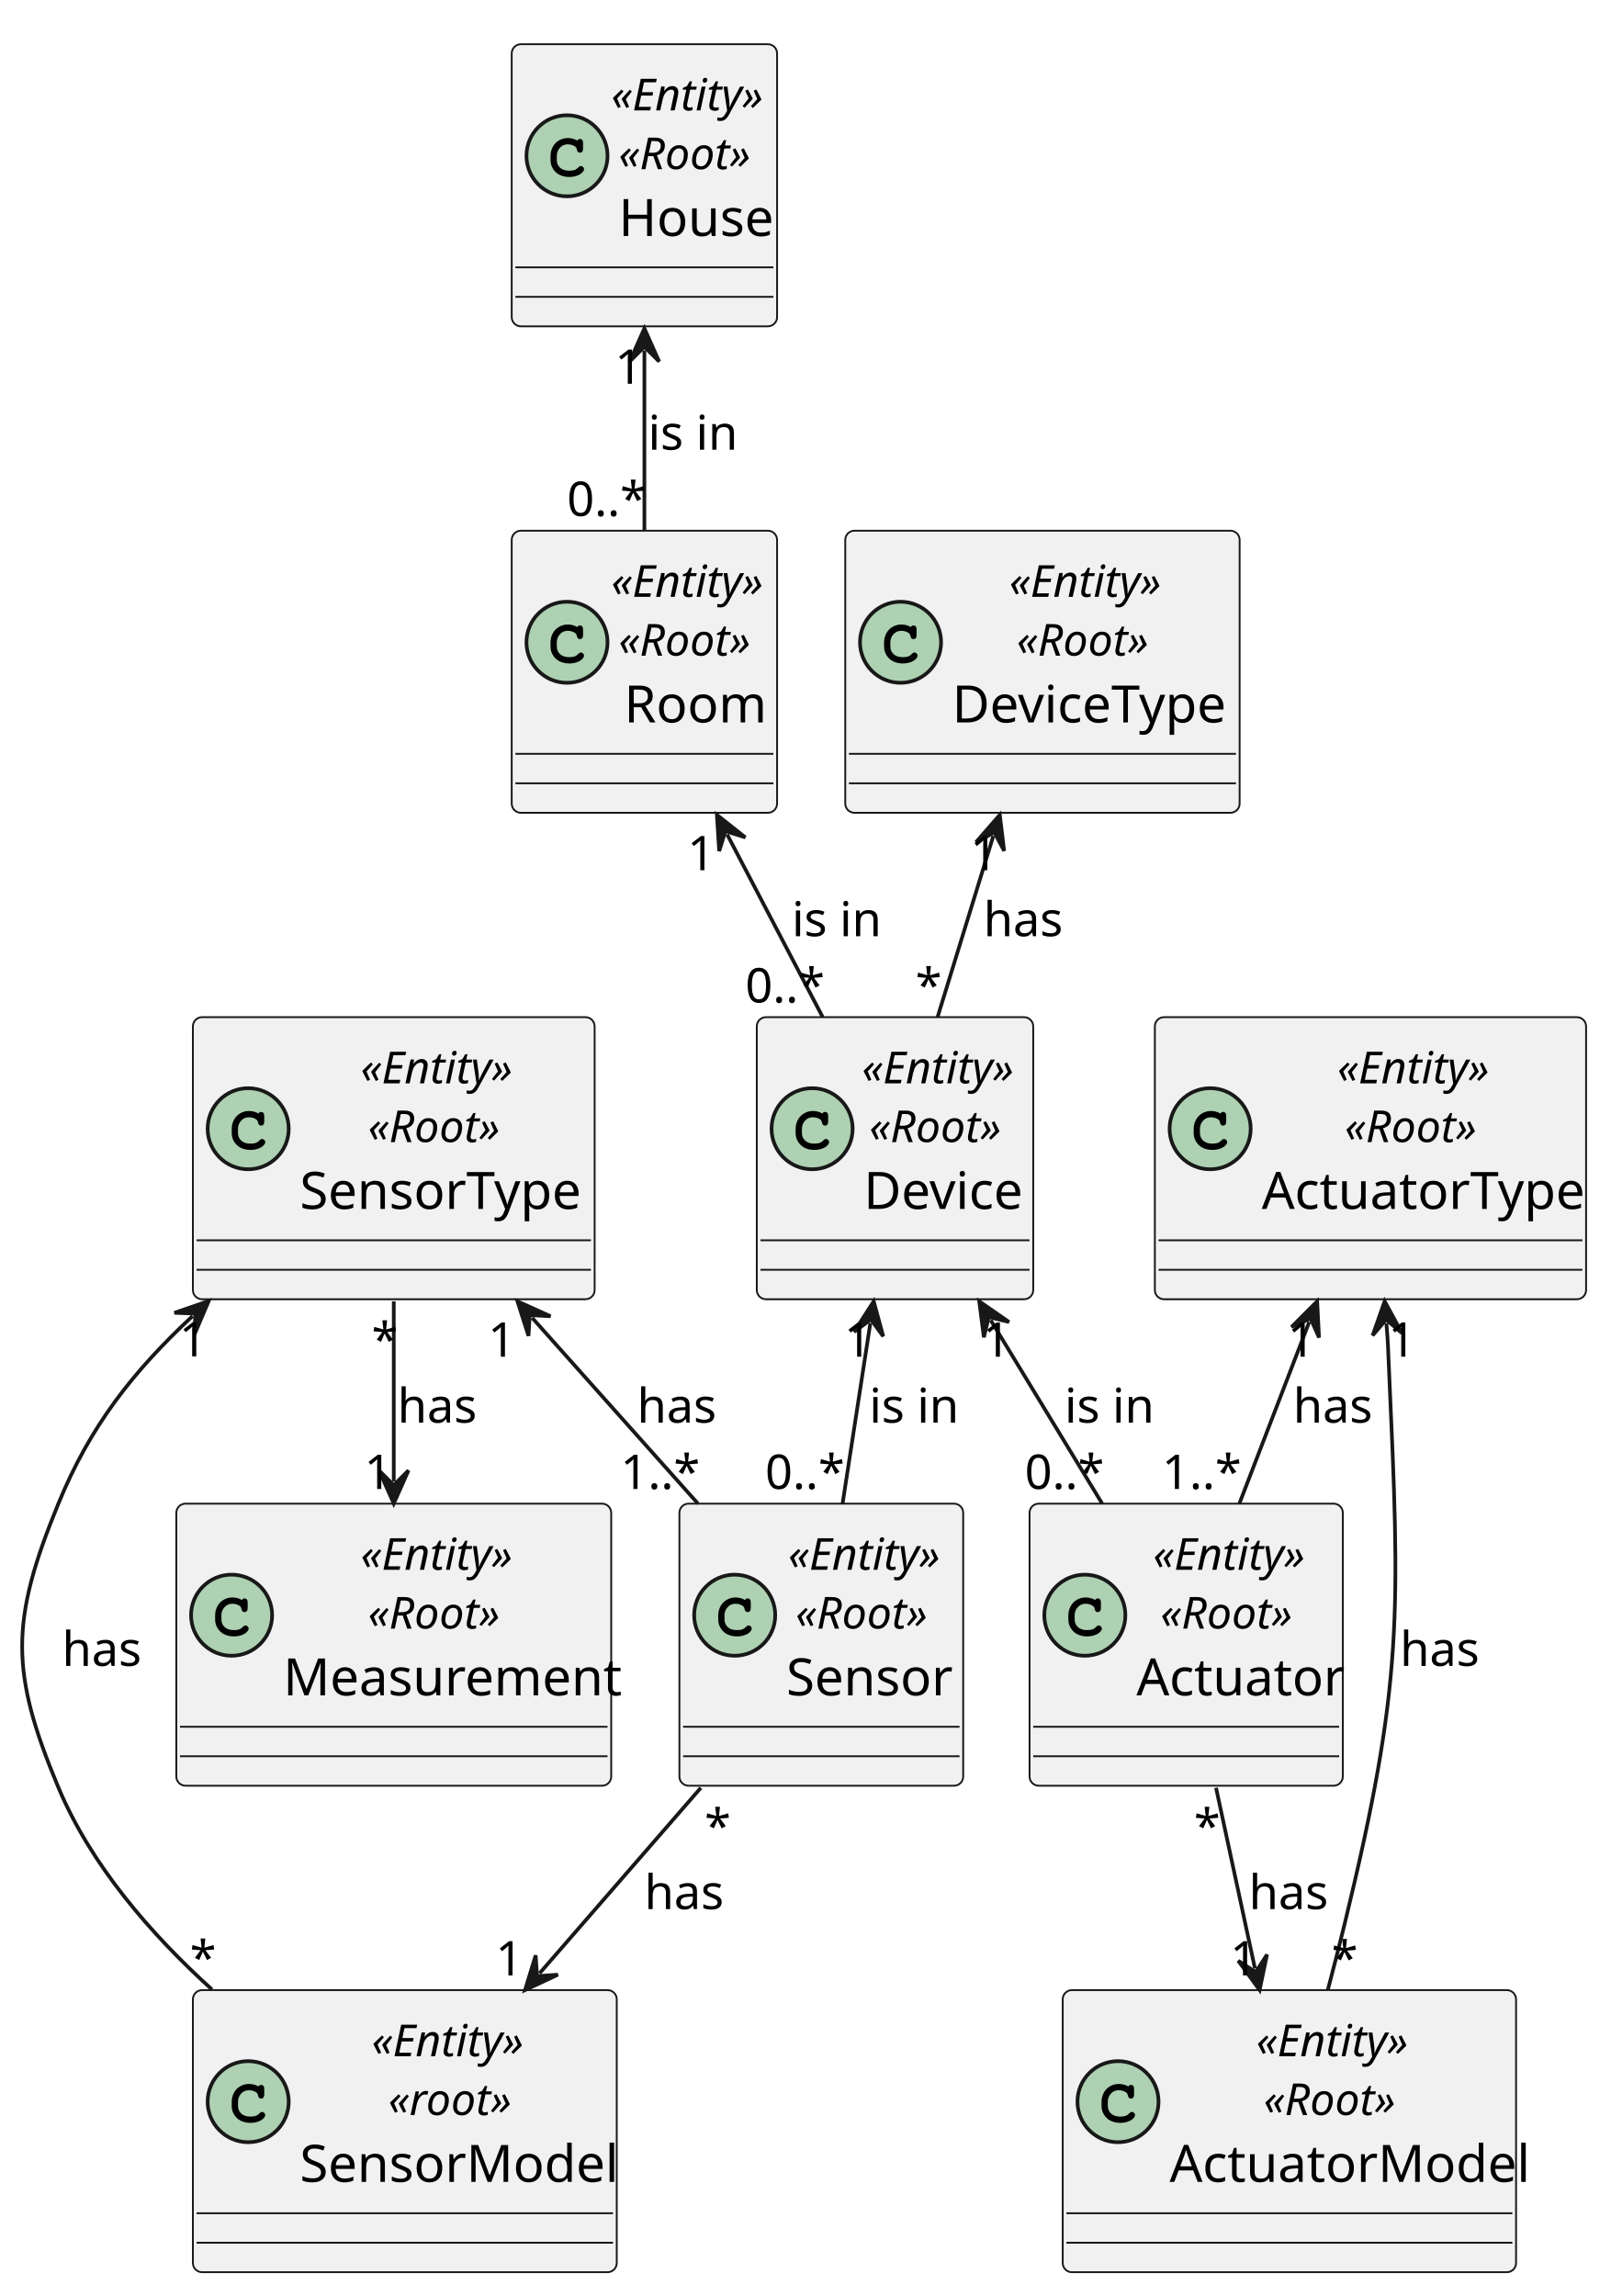
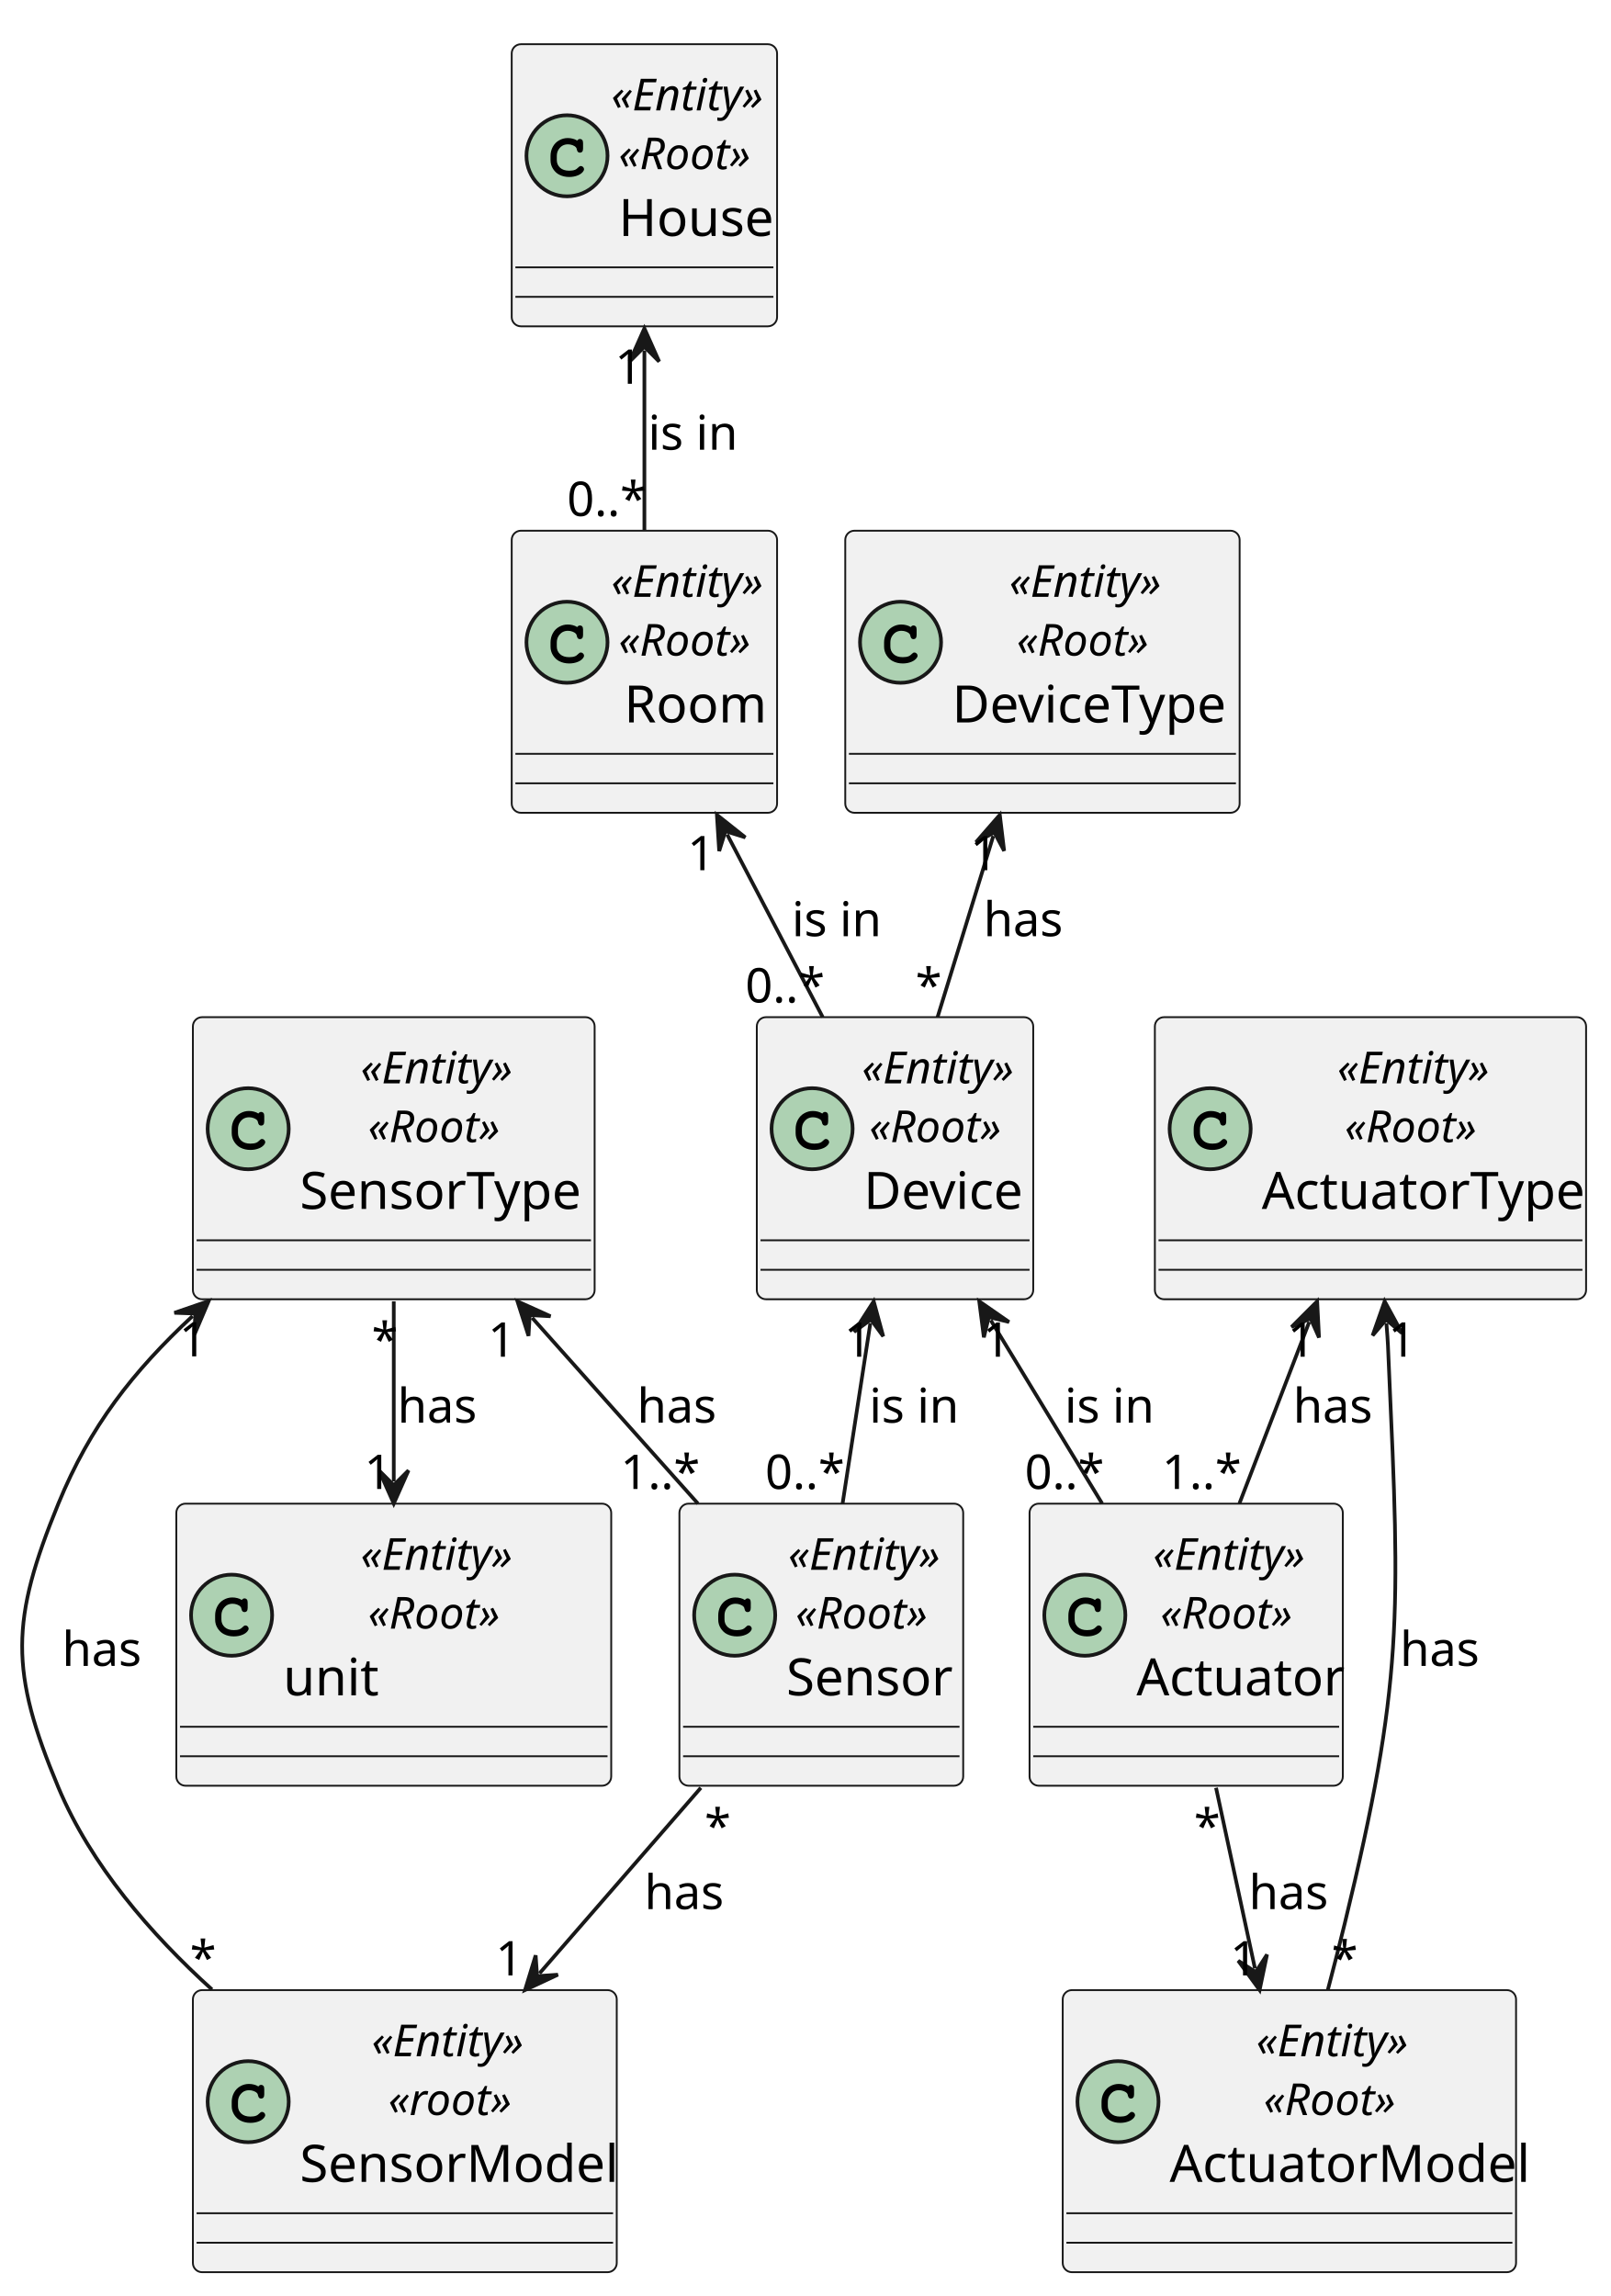
<svg xmlns="http://www.w3.org/2000/svg" contentStyleType="text/css" height="623px" preserveAspectRatio="none" style="width:437px;height:623px;background:#FFFFFF;" version="1.1" viewBox="0 0 437 623" width="437px" zoomAndPan="magnify">
  <defs />
  <g>
    <g id="elem_House">
      <rect codeLine="3" fill="#F1F1F1" height="76.543" id="House" rx="2.5" ry="2.5" style="stroke:#181818;stroke-width:0.5;" width="72" x="138.837" y="12" />
      <ellipse cx="153.837" cy="42.272" fill="#ADD1B2" rx="11" ry="11" style="stroke:#181818;stroke-width:1.0;" />
      <path d="M156.603,38.147 Q156.759,37.928 156.947,37.818 Q157.134,37.709 157.353,37.709 Q157.728,37.709 157.962,37.975 Q158.197,38.225 158.197,38.834 L158.197,40.287 Q158.197,40.897 157.962,41.162 Q157.728,41.428 157.353,41.428 Q157.009,41.428 156.806,41.225 Q156.603,41.037 156.494,40.522 Q156.447,40.162 156.259,39.975 Q155.931,39.6 155.322,39.381 Q154.712,39.162 154.087,39.162 Q153.322,39.162 152.681,39.49 Q152.056,39.818 151.556,40.568 Q151.072,41.318 151.072,42.35 L151.072,43.443 Q151.072,44.678 151.962,45.506 Q152.853,46.318 154.447,46.318 Q155.384,46.318 156.041,46.068 Q156.431,45.912 156.853,45.475 Q157.119,45.209 157.259,45.131 Q157.416,45.053 157.619,45.053 Q157.947,45.053 158.197,45.318 Q158.462,45.568 158.462,45.912 Q158.462,46.256 158.119,46.662 Q157.619,47.24 156.822,47.568 Q155.744,48.022 154.447,48.022 Q152.931,48.022 151.728,47.397 Q150.744,46.897 150.056,45.834 Q149.369,44.756 149.369,43.475 L149.369,42.318 Q149.369,40.99 149.978,39.85 Q150.603,38.693 151.697,38.084 Q152.791,37.459 154.025,37.459 Q154.759,37.459 155.4,37.631 Q156.056,37.787 156.603,38.147 Z " fill="#000000" />
-       <text fill="#000000" font-family="sans-serif" font-size="12" font-style="italic" lengthAdjust="spacing" textLength="44" x="165.837" y="29.949">«Entity»</text>
-       <text fill="#000000" font-family="sans-serif" font-size="12" font-style="italic" lengthAdjust="spacing" textLength="40" x="167.837" y="45.91">«Root»</text>
-       <text fill="#000000" font-family="sans-serif" font-size="14" lengthAdjust="spacing" textLength="40" x="167.837" y="64.029">House</text>
+       <text fill="#000000" font-family="sans-serif" font-size="12" font-style="italic" lengthAdjust="spacing" textLength="44" x="165.837" y="29.949">«Entity»
+             </text>
+       <text fill="#000000" font-family="sans-serif" font-size="12" font-style="italic" lengthAdjust="spacing" textLength="40" x="167.837" y="45.91">«Root»
+             </text>
+       <text fill="#000000" font-family="sans-serif" font-size="14" lengthAdjust="spacing" textLength="40" x="167.837" y="64.029">House
+             </text>
      <line style="stroke:#181818;stroke-width:0.5;" x1="139.837" x2="209.837" y1="72.543" y2="72.543" />
      <line style="stroke:#181818;stroke-width:0.5;" x1="139.837" x2="209.837" y1="80.543" y2="80.543" />
    </g>
    <g id="elem_Room">
      <rect codeLine="4" fill="#F1F1F1" height="76.543" id="Room" rx="2.5" ry="2.5" style="stroke:#181818;stroke-width:0.5;" width="72" x="138.837" y="144" />
      <ellipse cx="153.837" cy="174.272" fill="#ADD1B2" rx="11" ry="11" style="stroke:#181818;stroke-width:1.0;" />
      <path d="M156.603,170.147 Q156.759,169.928 156.947,169.818 Q157.134,169.709 157.353,169.709 Q157.728,169.709 157.962,169.975 Q158.197,170.225 158.197,170.834 L158.197,172.287 Q158.197,172.897 157.962,173.162 Q157.728,173.428 157.353,173.428 Q157.009,173.428 156.806,173.225 Q156.603,173.037 156.494,172.522 Q156.447,172.162 156.259,171.975 Q155.931,171.6 155.322,171.381 Q154.712,171.162 154.087,171.162 Q153.322,171.162 152.681,171.49 Q152.056,171.818 151.556,172.568 Q151.072,173.318 151.072,174.35 L151.072,175.443 Q151.072,176.678 151.962,177.506 Q152.853,178.318 154.447,178.318 Q155.384,178.318 156.041,178.068 Q156.431,177.912 156.853,177.475 Q157.119,177.209 157.259,177.131 Q157.416,177.053 157.619,177.053 Q157.947,177.053 158.197,177.318 Q158.462,177.568 158.462,177.912 Q158.462,178.256 158.119,178.662 Q157.619,179.24 156.822,179.568 Q155.744,180.022 154.447,180.022 Q152.931,180.022 151.728,179.397 Q150.744,178.897 150.056,177.834 Q149.369,176.756 149.369,175.475 L149.369,174.318 Q149.369,172.99 149.978,171.85 Q150.603,170.693 151.697,170.084 Q152.791,169.459 154.025,169.459 Q154.759,169.459 155.4,169.631 Q156.056,169.787 156.603,170.147 Z " fill="#000000" />
-       <text fill="#000000" font-family="sans-serif" font-size="12" font-style="italic" lengthAdjust="spacing" textLength="44" x="165.837" y="161.949">«Entity»</text>
-       <text fill="#000000" font-family="sans-serif" font-size="12" font-style="italic" lengthAdjust="spacing" textLength="40" x="167.837" y="177.91">«Root»</text>
-       <text fill="#000000" font-family="sans-serif" font-size="14" lengthAdjust="spacing" textLength="37" x="169.337" y="196.029">Room</text>
+       <text fill="#000000" font-family="sans-serif" font-size="12" font-style="italic" lengthAdjust="spacing" textLength="44" x="165.837" y="161.949">«Entity»
+             </text>
+       <text fill="#000000" font-family="sans-serif" font-size="12" font-style="italic" lengthAdjust="spacing" textLength="40" x="167.837" y="177.91">«Root»
+             </text>
+       <text fill="#000000" font-family="sans-serif" font-size="14" lengthAdjust="spacing" textLength="37" x="169.337" y="196.029">Room
+             </text>
      <line style="stroke:#181818;stroke-width:0.5;" x1="139.837" x2="209.837" y1="204.543" y2="204.543" />
      <line style="stroke:#181818;stroke-width:0.5;" x1="139.837" x2="209.837" y1="212.543" y2="212.543" />
    </g>
    <g id="elem_Device">
      <rect codeLine="5" fill="#F1F1F1" height="76.543" id="Device" rx="2.5" ry="2.5" style="stroke:#181818;stroke-width:0.5;" width="75" x="205.337" y="276" />
      <ellipse cx="220.337" cy="306.272" fill="#ADD1B2" rx="11" ry="11" style="stroke:#181818;stroke-width:1.0;" />
      <path d="M223.103,302.147 Q223.259,301.928 223.447,301.818 Q223.634,301.709 223.853,301.709 Q224.228,301.709 224.462,301.975 Q224.697,302.225 224.697,302.834 L224.697,304.287 Q224.697,304.897 224.462,305.162 Q224.228,305.428 223.853,305.428 Q223.509,305.428 223.306,305.225 Q223.103,305.037 222.994,304.522 Q222.947,304.162 222.759,303.975 Q222.431,303.6 221.822,303.381 Q221.212,303.162 220.587,303.162 Q219.822,303.162 219.181,303.49 Q218.556,303.818 218.056,304.568 Q217.572,305.318 217.572,306.35 L217.572,307.443 Q217.572,308.678 218.462,309.506 Q219.353,310.318 220.947,310.318 Q221.884,310.318 222.541,310.068 Q222.931,309.912 223.353,309.475 Q223.619,309.209 223.759,309.131 Q223.916,309.053 224.119,309.053 Q224.447,309.053 224.697,309.318 Q224.962,309.568 224.962,309.912 Q224.962,310.256 224.619,310.662 Q224.119,311.24 223.322,311.568 Q222.244,312.022 220.947,312.022 Q219.431,312.022 218.228,311.397 Q217.244,310.897 216.556,309.834 Q215.869,308.756 215.869,307.475 L215.869,306.318 Q215.869,304.99 216.478,303.85 Q217.103,302.693 218.197,302.084 Q219.291,301.459 220.525,301.459 Q221.259,301.459 221.9,301.631 Q222.556,301.787 223.103,302.147 Z " fill="#000000" />
-       <text fill="#000000" font-family="sans-serif" font-size="12" font-style="italic" lengthAdjust="spacing" textLength="44" x="233.837" y="293.949">«Entity»</text>
-       <text fill="#000000" font-family="sans-serif" font-size="12" font-style="italic" lengthAdjust="spacing" textLength="40" x="235.837" y="309.91">«Root»</text>
-       <text fill="#000000" font-family="sans-serif" font-size="14" lengthAdjust="spacing" textLength="43" x="234.337" y="328.029">Device</text>
+       <text fill="#000000" font-family="sans-serif" font-size="12" font-style="italic" lengthAdjust="spacing" textLength="44" x="233.837" y="293.949">«Entity»
+             </text>
+       <text fill="#000000" font-family="sans-serif" font-size="12" font-style="italic" lengthAdjust="spacing" textLength="40" x="235.837" y="309.91">«Root»
+             </text>
+       <text fill="#000000" font-family="sans-serif" font-size="14" lengthAdjust="spacing" textLength="43" x="234.337" y="328.029">Device
+             </text>
      <line style="stroke:#181818;stroke-width:0.5;" x1="206.337" x2="279.337" y1="336.543" y2="336.543" />
      <line style="stroke:#181818;stroke-width:0.5;" x1="206.337" x2="279.337" y1="344.543" y2="344.543" />
    </g>
    <g id="elem_DeviceType">
      <rect codeLine="6" fill="#F1F1F1" height="76.543" id="DeviceType" rx="2.5" ry="2.5" style="stroke:#181818;stroke-width:0.5;" width="107" x="229.337" y="144" />
      <ellipse cx="244.337" cy="174.272" fill="#ADD1B2" rx="11" ry="11" style="stroke:#181818;stroke-width:1.0;" />
      <path d="M247.103,170.147 Q247.259,169.928 247.447,169.818 Q247.634,169.709 247.853,169.709 Q248.228,169.709 248.462,169.975 Q248.697,170.225 248.697,170.834 L248.697,172.287 Q248.697,172.897 248.462,173.162 Q248.228,173.428 247.853,173.428 Q247.509,173.428 247.306,173.225 Q247.103,173.037 246.994,172.522 Q246.947,172.162 246.759,171.975 Q246.431,171.6 245.822,171.381 Q245.212,171.162 244.587,171.162 Q243.822,171.162 243.181,171.49 Q242.556,171.818 242.056,172.568 Q241.572,173.318 241.572,174.35 L241.572,175.443 Q241.572,176.678 242.462,177.506 Q243.353,178.318 244.947,178.318 Q245.884,178.318 246.541,178.068 Q246.931,177.912 247.353,177.475 Q247.619,177.209 247.759,177.131 Q247.916,177.053 248.119,177.053 Q248.447,177.053 248.697,177.318 Q248.962,177.568 248.962,177.912 Q248.962,178.256 248.619,178.662 Q248.119,179.24 247.322,179.568 Q246.244,180.022 244.947,180.022 Q243.431,180.022 242.228,179.397 Q241.244,178.897 240.556,177.834 Q239.869,176.756 239.869,175.475 L239.869,174.318 Q239.869,172.99 240.478,171.85 Q241.103,170.693 242.197,170.084 Q243.291,169.459 244.525,169.459 Q245.259,169.459 245.9,169.631 Q246.556,169.787 247.103,170.147 Z " fill="#000000" />
-       <text fill="#000000" font-family="sans-serif" font-size="12" font-style="italic" lengthAdjust="spacing" textLength="44" x="273.837" y="161.949">«Entity»</text>
-       <text fill="#000000" font-family="sans-serif" font-size="12" font-style="italic" lengthAdjust="spacing" textLength="40" x="275.837" y="177.91">«Root»</text>
-       <text fill="#000000" font-family="sans-serif" font-size="14" lengthAdjust="spacing" textLength="75" x="258.337" y="196.029">DeviceType</text>
+       <text fill="#000000" font-family="sans-serif" font-size="12" font-style="italic" lengthAdjust="spacing" textLength="44" x="273.837" y="161.949">«Entity»
+             </text>
+       <text fill="#000000" font-family="sans-serif" font-size="12" font-style="italic" lengthAdjust="spacing" textLength="40" x="275.837" y="177.91">«Root»
+             </text>
+       <text fill="#000000" font-family="sans-serif" font-size="14" lengthAdjust="spacing" textLength="75" x="258.337" y="196.029">DeviceType
+             </text>
      <line style="stroke:#181818;stroke-width:0.5;" x1="230.337" x2="335.337" y1="204.543" y2="204.543" />
      <line style="stroke:#181818;stroke-width:0.5;" x1="230.337" x2="335.337" y1="212.543" y2="212.543" />
    </g>
    <g id="elem_Sensor">
      <rect codeLine="7" fill="#F1F1F1" height="76.543" id="Sensor" rx="2.5" ry="2.5" style="stroke:#181818;stroke-width:0.5;" width="77" x="184.337" y="408" />
      <ellipse cx="199.337" cy="438.272" fill="#ADD1B2" rx="11" ry="11" style="stroke:#181818;stroke-width:1.0;" />
      <path d="M202.103,434.147 Q202.259,433.928 202.447,433.818 Q202.634,433.709 202.853,433.709 Q203.228,433.709 203.462,433.975 Q203.697,434.225 203.697,434.834 L203.697,436.287 Q203.697,436.897 203.462,437.162 Q203.228,437.428 202.853,437.428 Q202.509,437.428 202.306,437.225 Q202.103,437.037 201.994,436.522 Q201.947,436.162 201.759,435.975 Q201.431,435.6 200.822,435.381 Q200.212,435.162 199.587,435.162 Q198.822,435.162 198.181,435.49 Q197.556,435.818 197.056,436.568 Q196.572,437.318 196.572,438.35 L196.572,439.443 Q196.572,440.678 197.462,441.506 Q198.353,442.318 199.947,442.318 Q200.884,442.318 201.541,442.068 Q201.931,441.912 202.353,441.475 Q202.619,441.209 202.759,441.131 Q202.916,441.053 203.119,441.053 Q203.447,441.053 203.697,441.318 Q203.962,441.568 203.962,441.912 Q203.962,442.256 203.619,442.662 Q203.119,443.24 202.322,443.568 Q201.244,444.022 199.947,444.022 Q198.431,444.022 197.228,443.397 Q196.244,442.897 195.556,441.834 Q194.869,440.756 194.869,439.475 L194.869,438.318 Q194.869,436.99 195.478,435.85 Q196.103,434.693 197.197,434.084 Q198.291,433.459 199.525,433.459 Q200.259,433.459 200.9,433.631 Q201.556,433.787 202.103,434.147 Z " fill="#000000" />
-       <text fill="#000000" font-family="sans-serif" font-size="12" font-style="italic" lengthAdjust="spacing" textLength="44" x="213.837" y="425.949">«Entity»</text>
-       <text fill="#000000" font-family="sans-serif" font-size="12" font-style="italic" lengthAdjust="spacing" textLength="40" x="215.837" y="441.91">«Root»</text>
-       <text fill="#000000" font-family="sans-serif" font-size="14" lengthAdjust="spacing" textLength="45" x="213.337" y="460.029">Sensor</text>
+       <text fill="#000000" font-family="sans-serif" font-size="12" font-style="italic" lengthAdjust="spacing" textLength="44" x="213.837" y="425.949">«Entity»
+             </text>
+       <text fill="#000000" font-family="sans-serif" font-size="12" font-style="italic" lengthAdjust="spacing" textLength="40" x="215.837" y="441.91">«Root»
+             </text>
+       <text fill="#000000" font-family="sans-serif" font-size="14" lengthAdjust="spacing" textLength="45" x="213.337" y="460.029">Sensor
+             </text>
      <line style="stroke:#181818;stroke-width:0.5;" x1="185.337" x2="260.337" y1="468.543" y2="468.543" />
      <line style="stroke:#181818;stroke-width:0.5;" x1="185.337" x2="260.337" y1="476.543" y2="476.543" />
    </g>
    <g id="elem_Actuator">
      <rect codeLine="8" fill="#F1F1F1" height="76.543" id="Actuator" rx="2.5" ry="2.5" style="stroke:#181818;stroke-width:0.5;" width="85" x="279.337" y="408" />
      <ellipse cx="294.337" cy="438.272" fill="#ADD1B2" rx="11" ry="11" style="stroke:#181818;stroke-width:1.0;" />
      <path d="M297.103,434.147 Q297.259,433.928 297.447,433.818 Q297.634,433.709 297.853,433.709 Q298.228,433.709 298.462,433.975 Q298.697,434.225 298.697,434.834 L298.697,436.287 Q298.697,436.897 298.462,437.162 Q298.228,437.428 297.853,437.428 Q297.509,437.428 297.306,437.225 Q297.103,437.037 296.994,436.522 Q296.947,436.162 296.759,435.975 Q296.431,435.6 295.822,435.381 Q295.212,435.162 294.587,435.162 Q293.822,435.162 293.181,435.49 Q292.556,435.818 292.056,436.568 Q291.572,437.318 291.572,438.35 L291.572,439.443 Q291.572,440.678 292.462,441.506 Q293.353,442.318 294.947,442.318 Q295.884,442.318 296.541,442.068 Q296.931,441.912 297.353,441.475 Q297.619,441.209 297.759,441.131 Q297.916,441.053 298.119,441.053 Q298.447,441.053 298.697,441.318 Q298.962,441.568 298.962,441.912 Q298.962,442.256 298.619,442.662 Q298.119,443.24 297.322,443.568 Q296.244,444.022 294.947,444.022 Q293.431,444.022 292.228,443.397 Q291.244,442.897 290.556,441.834 Q289.869,440.756 289.869,439.475 L289.869,438.318 Q289.869,436.99 290.478,435.85 Q291.103,434.693 292.197,434.084 Q293.291,433.459 294.525,433.459 Q295.259,433.459 295.9,433.631 Q296.556,433.787 297.103,434.147 Z " fill="#000000" />
-       <text fill="#000000" font-family="sans-serif" font-size="12" font-style="italic" lengthAdjust="spacing" textLength="44" x="312.837" y="425.949">«Entity»</text>
-       <text fill="#000000" font-family="sans-serif" font-size="12" font-style="italic" lengthAdjust="spacing" textLength="40" x="314.837" y="441.91">«Root»</text>
-       <text fill="#000000" font-family="sans-serif" font-size="14" lengthAdjust="spacing" textLength="53" x="308.337" y="460.029">Actuator</text>
+       <text fill="#000000" font-family="sans-serif" font-size="12" font-style="italic" lengthAdjust="spacing" textLength="44" x="312.837" y="425.949">«Entity»
+             </text>
+       <text fill="#000000" font-family="sans-serif" font-size="12" font-style="italic" lengthAdjust="spacing" textLength="40" x="314.837" y="441.91">«Root»
+             </text>
+       <text fill="#000000" font-family="sans-serif" font-size="14" lengthAdjust="spacing" textLength="53" x="308.337" y="460.029">Actuator
+             </text>
      <line style="stroke:#181818;stroke-width:0.5;" x1="280.337" x2="363.337" y1="468.543" y2="468.543" />
      <line style="stroke:#181818;stroke-width:0.5;" x1="280.337" x2="363.337" y1="476.543" y2="476.543" />
    </g>
    <g id="elem_ActuatorType">
      <rect codeLine="9" fill="#F1F1F1" height="76.543" id="ActuatorType" rx="2.5" ry="2.5" style="stroke:#181818;stroke-width:0.5;" width="117" x="313.337" y="276" />
      <ellipse cx="328.337" cy="306.272" fill="#ADD1B2" rx="11" ry="11" style="stroke:#181818;stroke-width:1.0;" />
      <path d="M331.103,302.147 Q331.259,301.928 331.447,301.818 Q331.634,301.709 331.853,301.709 Q332.228,301.709 332.462,301.975 Q332.697,302.225 332.697,302.834 L332.697,304.287 Q332.697,304.897 332.462,305.162 Q332.228,305.428 331.853,305.428 Q331.509,305.428 331.306,305.225 Q331.103,305.037 330.994,304.522 Q330.947,304.162 330.759,303.975 Q330.431,303.6 329.822,303.381 Q329.212,303.162 328.587,303.162 Q327.822,303.162 327.181,303.49 Q326.556,303.818 326.056,304.568 Q325.572,305.318 325.572,306.35 L325.572,307.443 Q325.572,308.678 326.462,309.506 Q327.353,310.318 328.947,310.318 Q329.884,310.318 330.541,310.068 Q330.931,309.912 331.353,309.475 Q331.619,309.209 331.759,309.131 Q331.916,309.053 332.119,309.053 Q332.447,309.053 332.697,309.318 Q332.962,309.568 332.962,309.912 Q332.962,310.256 332.619,310.662 Q332.119,311.24 331.322,311.568 Q330.244,312.022 328.947,312.022 Q327.431,312.022 326.228,311.397 Q325.244,310.897 324.556,309.834 Q323.869,308.756 323.869,307.475 L323.869,306.318 Q323.869,304.99 324.478,303.85 Q325.103,302.693 326.197,302.084 Q327.291,301.459 328.525,301.459 Q329.259,301.459 329.9,301.631 Q330.556,301.787 331.103,302.147 Z " fill="#000000" />
-       <text fill="#000000" font-family="sans-serif" font-size="12" font-style="italic" lengthAdjust="spacing" textLength="44" x="362.837" y="293.949">«Entity»</text>
-       <text fill="#000000" font-family="sans-serif" font-size="12" font-style="italic" lengthAdjust="spacing" textLength="40" x="364.837" y="309.91">«Root»</text>
-       <text fill="#000000" font-family="sans-serif" font-size="14" lengthAdjust="spacing" textLength="85" x="342.337" y="328.029">ActuatorType</text>
+       <text fill="#000000" font-family="sans-serif" font-size="12" font-style="italic" lengthAdjust="spacing" textLength="44" x="362.837" y="293.949">«Entity»
+             </text>
+       <text fill="#000000" font-family="sans-serif" font-size="12" font-style="italic" lengthAdjust="spacing" textLength="40" x="364.837" y="309.91">«Root»
+             </text>
+       <text fill="#000000" font-family="sans-serif" font-size="14" lengthAdjust="spacing" textLength="85" x="342.337" y="328.029">ActuatorType
+             </text>
      <line style="stroke:#181818;stroke-width:0.5;" x1="314.337" x2="429.337" y1="336.543" y2="336.543" />
      <line style="stroke:#181818;stroke-width:0.5;" x1="314.337" x2="429.337" y1="344.543" y2="344.543" />
    </g>
    <g id="elem_ActuatorModel">
      <rect codeLine="10" fill="#F1F1F1" height="76.543" id="ActuatorModel" rx="2.5" ry="2.5" style="stroke:#181818;stroke-width:0.5;" width="123" x="288.337" y="540" />
      <ellipse cx="303.337" cy="570.271" fill="#ADD1B2" rx="11" ry="11" style="stroke:#181818;stroke-width:1.0;" />
      <path d="M306.103,566.146 Q306.259,565.928 306.447,565.818 Q306.634,565.709 306.853,565.709 Q307.228,565.709 307.462,565.975 Q307.697,566.225 307.697,566.834 L307.697,568.287 Q307.697,568.896 307.462,569.162 Q307.228,569.428 306.853,569.428 Q306.509,569.428 306.306,569.225 Q306.103,569.037 305.994,568.521 Q305.947,568.162 305.759,567.975 Q305.431,567.6 304.822,567.381 Q304.212,567.162 303.587,567.162 Q302.822,567.162 302.181,567.49 Q301.556,567.818 301.056,568.568 Q300.572,569.318 300.572,570.35 L300.572,571.443 Q300.572,572.678 301.462,573.506 Q302.353,574.318 303.947,574.318 Q304.884,574.318 305.541,574.068 Q305.931,573.912 306.353,573.475 Q306.619,573.209 306.759,573.131 Q306.916,573.053 307.119,573.053 Q307.447,573.053 307.697,573.318 Q307.962,573.568 307.962,573.912 Q307.962,574.256 307.619,574.662 Q307.119,575.24 306.322,575.568 Q305.244,576.021 303.947,576.021 Q302.431,576.021 301.228,575.396 Q300.244,574.896 299.556,573.834 Q298.869,572.756 298.869,571.475 L298.869,570.318 Q298.869,568.99 299.478,567.85 Q300.103,566.693 301.197,566.084 Q302.291,565.459 303.525,565.459 Q304.259,565.459 304.9,565.631 Q305.556,565.787 306.103,566.146 Z " fill="#000000" />
-       <text fill="#000000" font-family="sans-serif" font-size="12" font-style="italic" lengthAdjust="spacing" textLength="44" x="340.837" y="557.949">«Entity»</text>
-       <text fill="#000000" font-family="sans-serif" font-size="12" font-style="italic" lengthAdjust="spacing" textLength="40" x="342.837" y="573.91">«Root»</text>
-       <text fill="#000000" font-family="sans-serif" font-size="14" lengthAdjust="spacing" textLength="91" x="317.337" y="592.029">ActuatorModel</text>
+       <text fill="#000000" font-family="sans-serif" font-size="12" font-style="italic" lengthAdjust="spacing" textLength="44" x="340.837" y="557.949">«Entity»
+             </text>
+       <text fill="#000000" font-family="sans-serif" font-size="12" font-style="italic" lengthAdjust="spacing" textLength="40" x="342.837" y="573.91">«Root»
+             </text>
+       <text fill="#000000" font-family="sans-serif" font-size="14" lengthAdjust="spacing" textLength="91" x="317.337" y="592.029">ActuatorModel
+             </text>
      <line style="stroke:#181818;stroke-width:0.5;" x1="289.337" x2="410.337" y1="600.543" y2="600.543" />
      <line style="stroke:#181818;stroke-width:0.5;" x1="289.337" x2="410.337" y1="608.543" y2="608.543" />
    </g>
    <g id="elem_SensorType">
      <rect codeLine="11" fill="#F1F1F1" height="76.543" id="SensorType" rx="2.5" ry="2.5" style="stroke:#181818;stroke-width:0.5;" width="109" x="52.337" y="276" />
      <ellipse cx="67.337" cy="306.272" fill="#ADD1B2" rx="11" ry="11" style="stroke:#181818;stroke-width:1.0;" />
      <path d="M70.103,302.147 Q70.259,301.928 70.447,301.818 Q70.634,301.709 70.853,301.709 Q71.228,301.709 71.462,301.975 Q71.697,302.225 71.697,302.834 L71.697,304.287 Q71.697,304.897 71.462,305.162 Q71.228,305.428 70.853,305.428 Q70.509,305.428 70.306,305.225 Q70.103,305.037 69.994,304.522 Q69.947,304.162 69.759,303.975 Q69.431,303.6 68.822,303.381 Q68.212,303.162 67.587,303.162 Q66.822,303.162 66.181,303.49 Q65.556,303.818 65.056,304.568 Q64.572,305.318 64.572,306.35 L64.572,307.443 Q64.572,308.678 65.462,309.506 Q66.353,310.318 67.947,310.318 Q68.884,310.318 69.54,310.068 Q69.931,309.912 70.353,309.475 Q70.619,309.209 70.759,309.131 Q70.915,309.053 71.119,309.053 Q71.447,309.053 71.697,309.318 Q71.962,309.568 71.962,309.912 Q71.962,310.256 71.619,310.662 Q71.119,311.24 70.322,311.568 Q69.244,312.022 67.947,312.022 Q66.431,312.022 65.228,311.397 Q64.244,310.897 63.556,309.834 Q62.869,308.756 62.869,307.475 L62.869,306.318 Q62.869,304.99 63.478,303.85 Q64.103,302.693 65.197,302.084 Q66.29,301.459 67.525,301.459 Q68.259,301.459 68.9,301.631 Q69.556,301.787 70.103,302.147 Z " fill="#000000" />
-       <text fill="#000000" font-family="sans-serif" font-size="12" font-style="italic" lengthAdjust="spacing" textLength="44" x="97.837" y="293.949">«Entity»</text>
-       <text fill="#000000" font-family="sans-serif" font-size="12" font-style="italic" lengthAdjust="spacing" textLength="40" x="99.837" y="309.91">«Root»</text>
-       <text fill="#000000" font-family="sans-serif" font-size="14" lengthAdjust="spacing" textLength="77" x="81.337" y="328.029">SensorType</text>
+       <text fill="#000000" font-family="sans-serif" font-size="12" font-style="italic" lengthAdjust="spacing" textLength="44" x="97.837" y="293.949">«Entity»
+             </text>
+       <text fill="#000000" font-family="sans-serif" font-size="12" font-style="italic" lengthAdjust="spacing" textLength="40" x="99.837" y="309.91">«Root»
+             </text>
+       <text fill="#000000" font-family="sans-serif" font-size="14" lengthAdjust="spacing" textLength="77" x="81.337" y="328.029">SensorType
+             </text>
      <line style="stroke:#181818;stroke-width:0.5;" x1="53.337" x2="160.337" y1="336.543" y2="336.543" />
      <line style="stroke:#181818;stroke-width:0.5;" x1="53.337" x2="160.337" y1="344.543" y2="344.543" />
    </g>
    <g id="elem_SensorModel">
      <rect codeLine="12" fill="#F1F1F1" height="76.543" id="SensorModel" rx="2.5" ry="2.5" style="stroke:#181818;stroke-width:0.5;" width="115" x="52.337" y="540" />
      <ellipse cx="67.337" cy="570.271" fill="#ADD1B2" rx="11" ry="11" style="stroke:#181818;stroke-width:1.0;" />
      <path d="M70.103,566.146 Q70.259,565.928 70.447,565.818 Q70.634,565.709 70.853,565.709 Q71.228,565.709 71.462,565.975 Q71.697,566.225 71.697,566.834 L71.697,568.287 Q71.697,568.896 71.462,569.162 Q71.228,569.428 70.853,569.428 Q70.509,569.428 70.306,569.225 Q70.103,569.037 69.994,568.521 Q69.947,568.162 69.759,567.975 Q69.431,567.6 68.822,567.381 Q68.212,567.162 67.587,567.162 Q66.822,567.162 66.181,567.49 Q65.556,567.818 65.056,568.568 Q64.572,569.318 64.572,570.35 L64.572,571.443 Q64.572,572.678 65.462,573.506 Q66.353,574.318 67.947,574.318 Q68.884,574.318 69.54,574.068 Q69.931,573.912 70.353,573.475 Q70.619,573.209 70.759,573.131 Q70.915,573.053 71.119,573.053 Q71.447,573.053 71.697,573.318 Q71.962,573.568 71.962,573.912 Q71.962,574.256 71.619,574.662 Q71.119,575.24 70.322,575.568 Q69.244,576.021 67.947,576.021 Q66.431,576.021 65.228,575.396 Q64.244,574.896 63.556,573.834 Q62.869,572.756 62.869,571.475 L62.869,570.318 Q62.869,568.99 63.478,567.85 Q64.103,566.693 65.197,566.084 Q66.29,565.459 67.525,565.459 Q68.259,565.459 68.9,565.631 Q69.556,565.787 70.103,566.146 Z " fill="#000000" />
-       <text fill="#000000" font-family="sans-serif" font-size="12" font-style="italic" lengthAdjust="spacing" textLength="44" x="100.837" y="557.949">«Entity»</text>
-       <text fill="#000000" font-family="sans-serif" font-size="12" font-style="italic" lengthAdjust="spacing" textLength="35" x="105.337" y="573.91">«root»</text>
-       <text fill="#000000" font-family="sans-serif" font-size="14" lengthAdjust="spacing" textLength="83" x="81.337" y="592.029">SensorModel</text>
+       <text fill="#000000" font-family="sans-serif" font-size="12" font-style="italic" lengthAdjust="spacing" textLength="44" x="100.837" y="557.949">«Entity»
+             </text>
+       <text fill="#000000" font-family="sans-serif" font-size="12" font-style="italic" lengthAdjust="spacing" textLength="35" x="105.337" y="573.91">«root»
+             </text>
+       <text fill="#000000" font-family="sans-serif" font-size="14" lengthAdjust="spacing" textLength="83" x="81.337" y="592.029">SensorModel
+             </text>
      <line style="stroke:#181818;stroke-width:0.5;" x1="53.337" x2="166.337" y1="600.543" y2="600.543" />
      <line style="stroke:#181818;stroke-width:0.5;" x1="53.337" x2="166.337" y1="608.543" y2="608.543" />
    </g>
-     <g id="elem_Measurement">
-       <rect codeLine="13" fill="#F1F1F1" height="76.543" id="Measurement" rx="2.5" ry="2.5" style="stroke:#181818;stroke-width:0.5;" width="118" x="47.837" y="408" />
+     <g id="elem_unit">
+       <rect codeLine="13" fill="#F1F1F1" height="76.543" id="unit" rx="2.5" ry="2.5" style="stroke:#181818;stroke-width:0.5;" width="118" x="47.837" y="408" />
      <ellipse cx="62.837" cy="438.272" fill="#ADD1B2" rx="11" ry="11" style="stroke:#181818;stroke-width:1.0;" />
      <path d="M65.603,434.147 Q65.759,433.928 65.947,433.818 Q66.134,433.709 66.353,433.709 Q66.728,433.709 66.962,433.975 Q67.197,434.225 67.197,434.834 L67.197,436.287 Q67.197,436.897 66.962,437.162 Q66.728,437.428 66.353,437.428 Q66.009,437.428 65.806,437.225 Q65.603,437.037 65.494,436.522 Q65.447,436.162 65.259,435.975 Q64.931,435.6 64.322,435.381 Q63.712,435.162 63.087,435.162 Q62.322,435.162 61.681,435.49 Q61.056,435.818 60.556,436.568 Q60.072,437.318 60.072,438.35 L60.072,439.443 Q60.072,440.678 60.962,441.506 Q61.853,442.318 63.447,442.318 Q64.384,442.318 65.04,442.068 Q65.431,441.912 65.853,441.475 Q66.119,441.209 66.259,441.131 Q66.415,441.053 66.619,441.053 Q66.947,441.053 67.197,441.318 Q67.462,441.568 67.462,441.912 Q67.462,442.256 67.119,442.662 Q66.619,443.24 65.822,443.568 Q64.744,444.022 63.447,444.022 Q61.931,444.022 60.728,443.397 Q59.744,442.897 59.056,441.834 Q58.369,440.756 58.369,439.475 L58.369,438.318 Q58.369,436.99 58.978,435.85 Q59.603,434.693 60.697,434.084 Q61.791,433.459 63.025,433.459 Q63.759,433.459 64.4,433.631 Q65.056,433.787 65.603,434.147 Z " fill="#000000" />
-       <text fill="#000000" font-family="sans-serif" font-size="12" font-style="italic" lengthAdjust="spacing" textLength="44" x="97.837" y="425.949">«Entity»</text>
-       <text fill="#000000" font-family="sans-serif" font-size="12" font-style="italic" lengthAdjust="spacing" textLength="40" x="99.837" y="441.91">«Root»</text>
-       <text fill="#000000" font-family="sans-serif" font-size="14" lengthAdjust="spacing" textLength="86" x="76.837" y="460.029">Measurement</text>
+       <text fill="#000000" font-family="sans-serif" font-size="12" font-style="italic" lengthAdjust="spacing" textLength="44" x="97.837" y="425.949">«Entity»
+             </text>
+       <text fill="#000000" font-family="sans-serif" font-size="12" font-style="italic" lengthAdjust="spacing" textLength="40" x="99.837" y="441.91">«Root»
+             </text>
+       <text fill="#000000" font-family="sans-serif" font-size="14" lengthAdjust="spacing" textLength="86" x="76.837" y="460.029">unit
+             </text>
      <line style="stroke:#181818;stroke-width:0.5;" x1="48.837" x2="164.837" y1="468.543" y2="468.543" />
      <line style="stroke:#181818;stroke-width:0.5;" x1="48.837" x2="164.837" y1="476.543" y2="476.543" />
    </g>
    <polygon fill="#181818" points="174.837,89.101,170.837,98.101,174.837,94.101,178.837,98.101,174.837,89.101" style="stroke:#181818;stroke-width:1.0;" />
    <path d="M174.837,95.101 C174.837,112.349 174.837,126.746 174.837,143.983 " fill="none" style="stroke:#181818;stroke-width:1.0;" />
-     <text fill="#000000" font-family="sans-serif" font-size="13" lengthAdjust="spacing" textLength="24" x="175.837" y="122.028">is in</text>
-     <text fill="#000000" font-family="sans-serif" font-size="13" lengthAdjust="spacing" textLength="20" x="153.837" y="140.011">0..*</text>
-     <text fill="#000000" font-family="sans-serif" font-size="13" lengthAdjust="spacing" textLength="7" x="166.837" y="104.13">1</text>
+     <text fill="#000000" font-family="sans-serif" font-size="13" lengthAdjust="spacing" textLength="24" x="175.837" y="122.028">is in
+         </text>
+     <text fill="#000000" font-family="sans-serif" font-size="13" lengthAdjust="spacing" textLength="20" x="153.837" y="140.011">0..*
+         </text>
+     <text fill="#000000" font-family="sans-serif" font-size="13" lengthAdjust="spacing" textLength="7" x="166.837" y="104.13">1
+         </text>
    <polygon fill="#181818" points="194.506,221.101,195.133,230.93,196.823,225.532,202.222,227.222,194.506,221.101" style="stroke:#181818;stroke-width:1.0;" />
    <path d="M197.287,226.418 C206.308,243.665 214.197,258.746 223.213,275.983 " fill="none" style="stroke:#181818;stroke-width:1.0;" />
-     <text fill="#000000" font-family="sans-serif" font-size="13" lengthAdjust="spacing" textLength="24" x="214.837" y="254.028">is in</text>
-     <text fill="#000000" font-family="sans-serif" font-size="13" lengthAdjust="spacing" textLength="20" x="202.213" y="272.011">0..*</text>
-     <text fill="#000000" font-family="sans-serif" font-size="13" lengthAdjust="spacing" textLength="7" x="186.506" y="236.13">1</text>
+     <text fill="#000000" font-family="sans-serif" font-size="13" lengthAdjust="spacing" textLength="24" x="214.837" y="254.028">is in
+         </text>
+     <text fill="#000000" font-family="sans-serif" font-size="13" lengthAdjust="spacing" textLength="20" x="202.213" y="272.011">0..*
+         </text>
+     <text fill="#000000" font-family="sans-serif" font-size="13" lengthAdjust="spacing" textLength="7" x="186.506" y="236.13">1
+         </text>
    <polygon fill="#181818" points="271.268,221.101,264.798,228.527,269.797,225.88,272.444,230.88,271.268,221.101" style="stroke:#181818;stroke-width:1.0;" />
    <path d="M269.503,226.836 C264.196,244.083 259.685,258.746 254.381,275.983 " fill="none" style="stroke:#181818;stroke-width:1.0;" />
-     <text fill="#000000" font-family="sans-serif" font-size="13" lengthAdjust="spacing" textLength="21" x="266.837" y="254.028">has</text>
-     <text fill="#000000" font-family="sans-serif" font-size="13" lengthAdjust="spacing" textLength="5" x="248.381" y="272.011">*</text>
-     <text fill="#000000" font-family="sans-serif" font-size="13" lengthAdjust="spacing" textLength="7" x="263.268" y="236.13">1</text>
+     <text fill="#000000" font-family="sans-serif" font-size="13" lengthAdjust="spacing" textLength="21" x="266.837" y="254.028">has
+         </text>
+     <text fill="#000000" font-family="sans-serif" font-size="13" lengthAdjust="spacing" textLength="5" x="248.381" y="272.011">*
+         </text>
+     <text fill="#000000" font-family="sans-serif" font-size="13" lengthAdjust="spacing" textLength="7" x="263.268" y="236.13">1
+         </text>
    <polygon fill="#181818" points="237.053,353.101,231.731,361.389,236.292,358.043,239.637,362.605,237.053,353.101" style="stroke:#181818;stroke-width:1.0;" />
    <path d="M236.14,359.032 C233.487,376.279 231.261,390.746 228.609,407.983 " fill="none" style="stroke:#181818;stroke-width:1.0;" />
-     <text fill="#000000" font-family="sans-serif" font-size="13" lengthAdjust="spacing" textLength="24" x="235.837" y="386.028">is in</text>
-     <text fill="#000000" font-family="sans-serif" font-size="13" lengthAdjust="spacing" textLength="20" x="207.609" y="404.011">0..*</text>
-     <text fill="#000000" font-family="sans-serif" font-size="13" lengthAdjust="spacing" textLength="7" x="229.053" y="368.13">1</text>
+     <text fill="#000000" font-family="sans-serif" font-size="13" lengthAdjust="spacing" textLength="24" x="235.837" y="386.028">is in
+         </text>
+     <text fill="#000000" font-family="sans-serif" font-size="13" lengthAdjust="spacing" textLength="20" x="207.609" y="404.011">0..*
+         </text>
+     <text fill="#000000" font-family="sans-serif" font-size="13" lengthAdjust="spacing" textLength="7" x="229.053" y="368.13">1
+         </text>
    <polygon fill="#181818" points="265.687,353.101,266.943,362.87,268.284,357.374,273.78,358.715,265.687,353.101" style="stroke:#181818;stroke-width:1.0;" />
    <path d="M268.803,358.229 C279.284,375.476 288.564,390.746 299.039,407.983 " fill="none" style="stroke:#181818;stroke-width:1.0;" />
-     <text fill="#000000" font-family="sans-serif" font-size="13" lengthAdjust="spacing" textLength="24" x="288.837" y="386.028">is in</text>
-     <text fill="#000000" font-family="sans-serif" font-size="13" lengthAdjust="spacing" textLength="20" x="278.039" y="404.011">0..*</text>
-     <text fill="#000000" font-family="sans-serif" font-size="13" lengthAdjust="spacing" textLength="7" x="266.687" y="368.13">1</text>
+     <text fill="#000000" font-family="sans-serif" font-size="13" lengthAdjust="spacing" textLength="24" x="288.837" y="386.028">is in
+         </text>
+     <text fill="#000000" font-family="sans-serif" font-size="13" lengthAdjust="spacing" textLength="20" x="278.039" y="404.011">0..*
+         </text>
+     <text fill="#000000" font-family="sans-serif" font-size="13" lengthAdjust="spacing" textLength="7" x="266.687" y="368.13">1
+         </text>
    <polygon fill="#181818" points="140.389,353.101,143.397,362.48,143.718,356.832,149.366,357.154,140.389,353.101" style="stroke:#181818;stroke-width:1.0;" />
    <path d="M144.384,357.578 C159.774,374.825 173.98,390.746 189.361,407.983 " fill="none" style="stroke:#181818;stroke-width:1.0;" />
-     <text fill="#000000" font-family="sans-serif" font-size="13" lengthAdjust="spacing" textLength="21" x="172.837" y="386.028">has</text>
-     <text fill="#000000" font-family="sans-serif" font-size="13" lengthAdjust="spacing" textLength="20" x="168.361" y="404.011">1..*</text>
-     <text fill="#000000" font-family="sans-serif" font-size="13" lengthAdjust="spacing" textLength="7" x="132.389" y="368.13">1</text>
+     <text fill="#000000" font-family="sans-serif" font-size="13" lengthAdjust="spacing" textLength="21" x="172.837" y="386.028">has
+         </text>
+     <text fill="#000000" font-family="sans-serif" font-size="13" lengthAdjust="spacing" textLength="20" x="168.361" y="404.011">1..*
+         </text>
+     <text fill="#000000" font-family="sans-serif" font-size="13" lengthAdjust="spacing" textLength="7" x="132.389" y="368.13">1
+         </text>
    <polygon fill="#181818" points="106.837,407.983,110.837,398.983,106.837,402.983,102.837,398.983,106.837,407.983" style="stroke:#181818;stroke-width:1.0;" />
    <path d="M106.837,353.101 C106.837,370.349 106.837,384.746 106.837,401.983 " fill="none" style="stroke:#181818;stroke-width:1.0;" />
-     <text fill="#000000" font-family="sans-serif" font-size="13" lengthAdjust="spacing" textLength="21" x="107.837" y="386.028">has</text>
-     <text fill="#000000" font-family="sans-serif" font-size="13" lengthAdjust="spacing" textLength="7" x="98.837" y="404.011">1</text>
-     <text fill="#000000" font-family="sans-serif" font-size="13" lengthAdjust="spacing" textLength="5" x="100.837" y="368.13">*</text>
+     <text fill="#000000" font-family="sans-serif" font-size="13" lengthAdjust="spacing" textLength="21" x="107.837" y="386.028">has
+         </text>
+     <text fill="#000000" font-family="sans-serif" font-size="13" lengthAdjust="spacing" textLength="7" x="98.837" y="404.011">1
+         </text>
+     <text fill="#000000" font-family="sans-serif" font-size="13" lengthAdjust="spacing" textLength="5" x="100.837" y="368.13">*
+         </text>
    <polygon fill="#181818" points="142.448,539.983,151.371,535.815,145.728,536.21,145.334,530.566,142.448,539.983" style="stroke:#181818;stroke-width:1.0;" />
    <path d="M190.153,485.101 C175.161,502.349 161.367,518.218 146.384,535.455 " fill="none" style="stroke:#181818;stroke-width:1.0;" />
-     <text fill="#000000" font-family="sans-serif" font-size="13" lengthAdjust="spacing" textLength="21" x="174.837" y="518.028">has</text>
-     <text fill="#000000" font-family="sans-serif" font-size="13" lengthAdjust="spacing" textLength="7" x="134.448" y="536.011">1</text>
-     <text fill="#000000" font-family="sans-serif" font-size="13" lengthAdjust="spacing" textLength="5" x="191.153" y="500.13">*</text>
+     <text fill="#000000" font-family="sans-serif" font-size="13" lengthAdjust="spacing" textLength="21" x="174.837" y="518.028">has
+         </text>
+     <text fill="#000000" font-family="sans-serif" font-size="13" lengthAdjust="spacing" textLength="7" x="134.448" y="536.011">1
+         </text>
+     <text fill="#000000" font-family="sans-serif" font-size="13" lengthAdjust="spacing" textLength="5" x="191.153" y="500.13">*
+         </text>
    <polygon fill="#181818" points="56.636,353.01,47.325,356.22,52.978,356.419,52.779,362.072,56.636,353.01" style="stroke:#181818;stroke-width:1.0;" />
    <path d="M52.247,357.101 C36.053,372.195 24.459,386.944 15.837,408 C2.87,439.671 2.614,453.436 15.837,485 C24.684,506.118 40.963,524.851 57.517,539.841 " fill="none" style="stroke:#181818;stroke-width:1.0;" />
-     <text fill="#000000" font-family="sans-serif" font-size="13" lengthAdjust="spacing" textLength="21" x="16.837" y="452.028">has</text>
-     <text fill="#000000" font-family="sans-serif" font-size="13" lengthAdjust="spacing" textLength="5" x="51.517" y="535.87">*</text>
-     <text fill="#000000" font-family="sans-serif" font-size="13" lengthAdjust="spacing" textLength="7" x="48.636" y="368.038">1</text>
+     <text fill="#000000" font-family="sans-serif" font-size="13" lengthAdjust="spacing" textLength="21" x="16.837" y="452.028">has
+         </text>
+     <text fill="#000000" font-family="sans-serif" font-size="13" lengthAdjust="spacing" textLength="5" x="51.517" y="535.87">*
+         </text>
+     <text fill="#000000" font-family="sans-serif" font-size="13" lengthAdjust="spacing" textLength="7" x="48.636" y="368.038">1
+         </text>
    <polygon fill="#181818" points="357.375,353.101,350.411,360.066,355.58,357.768,357.878,362.937,357.375,353.101" style="stroke:#181818;stroke-width:1.0;" />
    <path d="M355.221,358.702 C348.588,375.949 342.897,390.746 336.267,407.983 " fill="none" style="stroke:#181818;stroke-width:1.0;" />
-     <text fill="#000000" font-family="sans-serif" font-size="13" lengthAdjust="spacing" textLength="21" x="350.837" y="386.028">has</text>
-     <text fill="#000000" font-family="sans-serif" font-size="13" lengthAdjust="spacing" textLength="20" x="315.267" y="404.011">1..*</text>
-     <text fill="#000000" font-family="sans-serif" font-size="13" lengthAdjust="spacing" textLength="7" x="349.375" y="368.13">1</text>
+     <text fill="#000000" font-family="sans-serif" font-size="13" lengthAdjust="spacing" textLength="21" x="350.837" y="386.028">has
+         </text>
+     <text fill="#000000" font-family="sans-serif" font-size="13" lengthAdjust="spacing" textLength="20" x="315.267" y="404.011">1..*
+         </text>
+     <text fill="#000000" font-family="sans-serif" font-size="13" lengthAdjust="spacing" textLength="7" x="349.375" y="368.13">1
+         </text>
    <polygon fill="#181818" points="375.684,353.086,372.416,362.376,376.083,358.07,380.39,361.737,375.684,353.086" style="stroke:#181818;stroke-width:1.0;" />
    <path d="M376.163,359.066 C376.643,365.053 376.577,365.201 376.837,371 C379.861,438.255 380.739,456.582 364.837,522 C363.423,527.819 361.847,533.959 360.264,539.95 " fill="none" style="stroke:#181818;stroke-width:1.0;" />
-     <text fill="#000000" font-family="sans-serif" font-size="13" lengthAdjust="spacing" textLength="21" x="379.837" y="452.028">has</text>
-     <text fill="#000000" font-family="sans-serif" font-size="13" lengthAdjust="spacing" textLength="5" x="361.264" y="535.979">*</text>
-     <text fill="#000000" font-family="sans-serif" font-size="13" lengthAdjust="spacing" textLength="7" x="376.684" y="368.114">1</text>
+     <text fill="#000000" font-family="sans-serif" font-size="13" lengthAdjust="spacing" textLength="21" x="379.837" y="452.028">has
+         </text>
+     <text fill="#000000" font-family="sans-serif" font-size="13" lengthAdjust="spacing" textLength="5" x="361.264" y="535.979">*
+         </text>
+     <text fill="#000000" font-family="sans-serif" font-size="13" lengthAdjust="spacing" textLength="7" x="376.684" y="368.114">1
+         </text>
    <polygon fill="#181818" points="341.757,539.983,343.772,530.343,340.704,535.095,335.952,532.027,341.757,539.983" style="stroke:#181818;stroke-width:1.0;" />
    <path d="M329.936,485.101 C333.651,502.349 336.781,516.881 340.493,534.118 " fill="none" style="stroke:#181818;stroke-width:1.0;" />
-     <text fill="#000000" font-family="sans-serif" font-size="13" lengthAdjust="spacing" textLength="21" x="338.837" y="518.028">has</text>
-     <text fill="#000000" font-family="sans-serif" font-size="13" lengthAdjust="spacing" textLength="7" x="333.757" y="536.011">1</text>
-     <text fill="#000000" font-family="sans-serif" font-size="13" lengthAdjust="spacing" textLength="5" x="323.936" y="500.13">*</text>
+     <text fill="#000000" font-family="sans-serif" font-size="13" lengthAdjust="spacing" textLength="21" x="338.837" y="518.028">has
+         </text>
+     <text fill="#000000" font-family="sans-serif" font-size="13" lengthAdjust="spacing" textLength="7" x="333.757" y="536.011">1
+         </text>
+     <text fill="#000000" font-family="sans-serif" font-size="13" lengthAdjust="spacing" textLength="5" x="323.936" y="500.13">*
+         </text>
  </g>
</svg>
